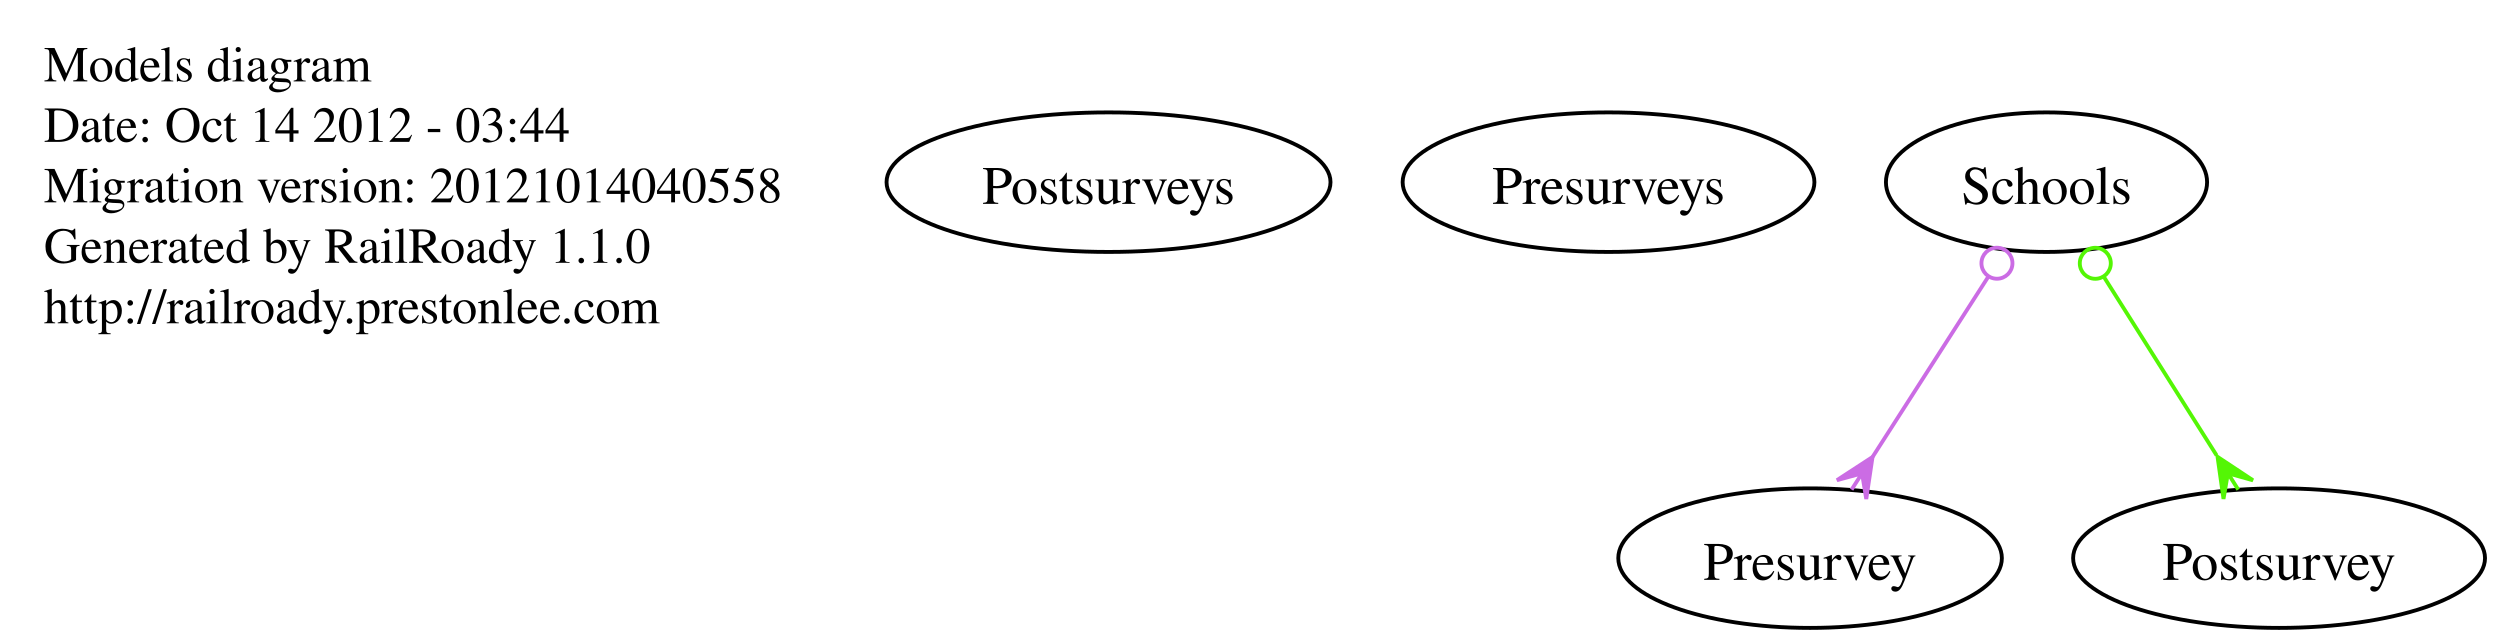
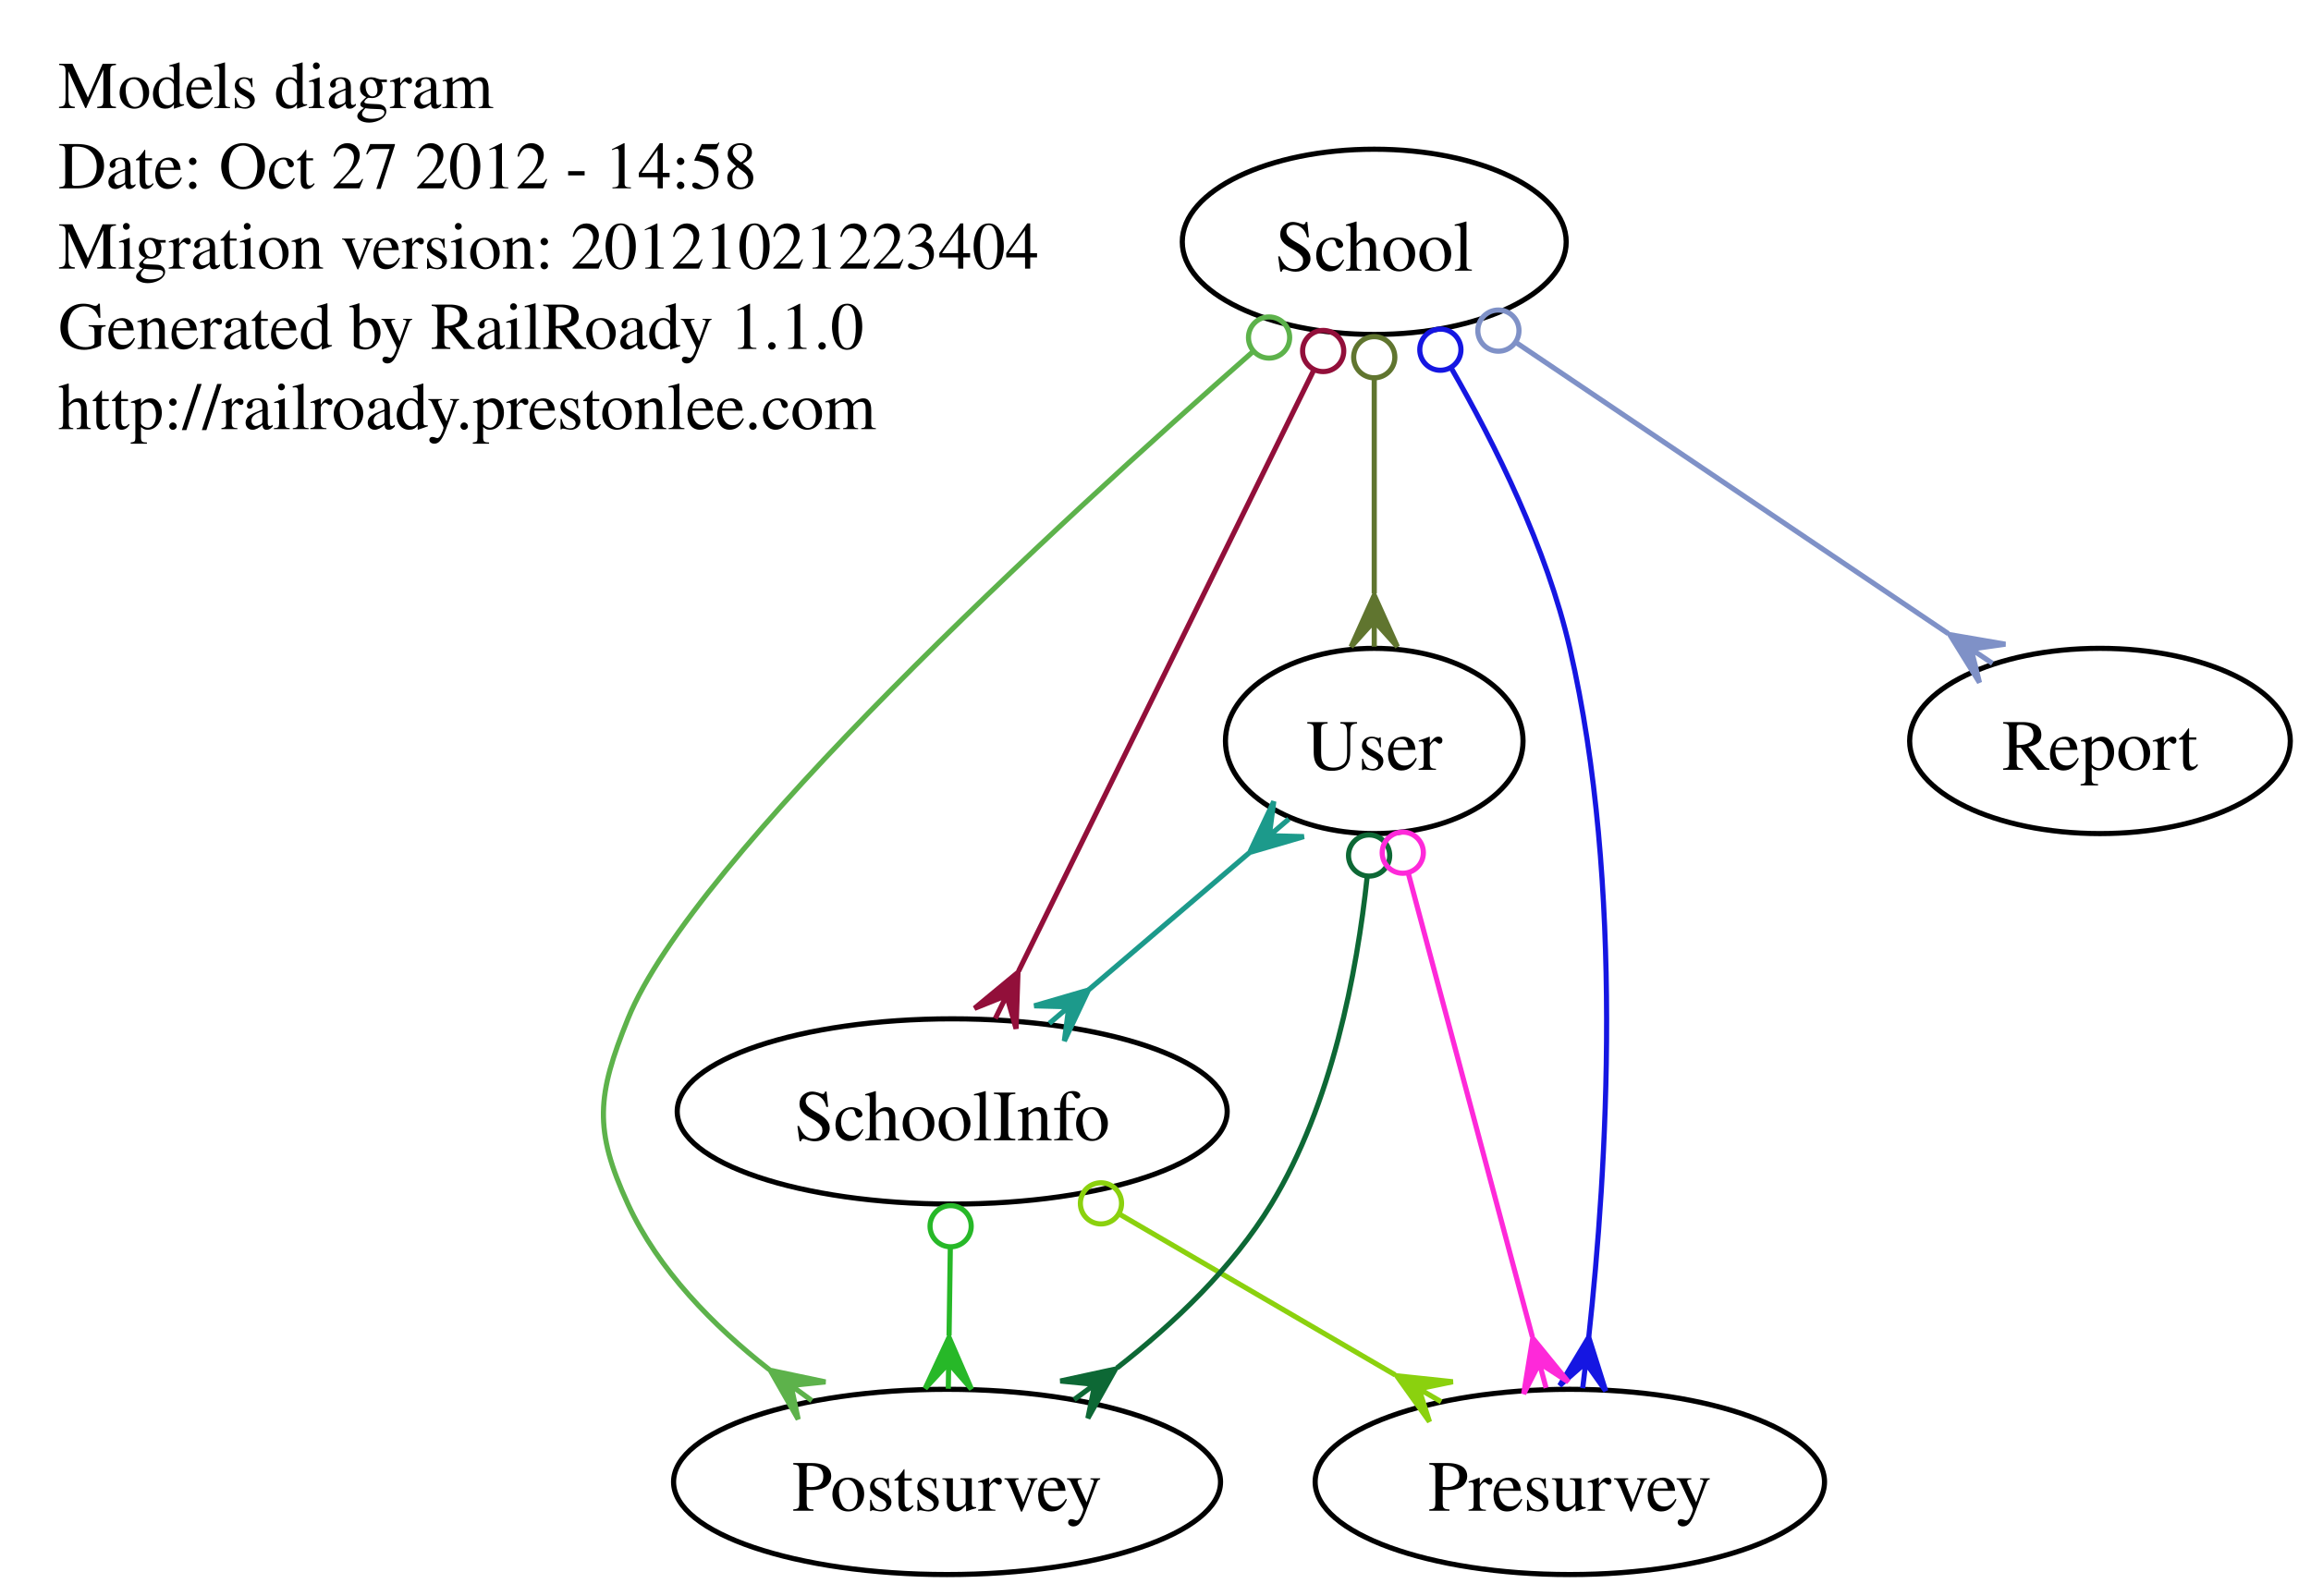
- <svg xmlns="http://www.w3.org/2000/svg" width="645pt" height="166pt" viewBox="0.00 0.00 645.00 166.00">
-   <g id="graph1" class="graph" transform="scale(1 1) rotate(0) translate(4 162)">
-     <polygon fill="white" stroke="white" points="-4,5 -4,-162 642,-162 642,5 -4,5" />
+ <svg xmlns="http://www.w3.org/2000/svg" width="449pt" height="310pt" viewBox="0.00 0.00 449.00 310.00">
+   <g id="graph1" class="graph" transform="scale(1 1) rotate(0) translate(4 306)">
+     <polygon fill="white" stroke="white" points="-4,5 -4,-306 446,-306 446,5 -4,5" />
    <g id="node1" class="node">
-       <text text-anchor="start" x="7.312" y="-141" font-family="Times,serif" font-size="13.00">Models diagram</text>
-       <text text-anchor="start" x="7.312" y="-125.4" font-family="Times,serif" font-size="13.00">Date: Oct 14 2012 - 03:44</text>
-       <text text-anchor="start" x="7.312" y="-109.8" font-family="Times,serif" font-size="13.00">Migration version: 20121014040558</text>
-       <text text-anchor="start" x="7.312" y="-94.2" font-family="Times,serif" font-size="13.00">Generated by RailRoady 1.1.0</text>
-       <text text-anchor="start" x="7.312" y="-78.6" font-family="Times,serif" font-size="13.00">http://railroady.prestonlee.com</text>
+       <text text-anchor="start" x="7.312" y="-285" font-family="Times,serif" font-size="13.00">Models diagram</text>
+       <text text-anchor="start" x="7.312" y="-269.4" font-family="Times,serif" font-size="13.00">Date: Oct 27 2012 - 14:58</text>
+       <text text-anchor="start" x="7.312" y="-253.8" font-family="Times,serif" font-size="13.00">Migration version: 20121021223404</text>
+       <text text-anchor="start" x="7.312" y="-238.2" font-family="Times,serif" font-size="13.00">Generated by RailRoady 1.1.0</text>
+       <text text-anchor="start" x="7.312" y="-222.6" font-family="Times,serif" font-size="13.00">http://railroady.prestonlee.com</text>
    </g>
    <g id="node2" class="node">
-       <ellipse fill="none" stroke="black" cx="282" cy="-115" rx="57.271" ry="18" />
-       <text text-anchor="middle" x="282" y="-109.4" font-family="Times,serif" font-size="14.00">Postsurveys</text>
+       <ellipse fill="none" stroke="black" cx="180" cy="-18" rx="53.134" ry="18" />
+       <text text-anchor="middle" x="180" y="-12.4" font-family="Times,serif" font-size="14.00">Postsurvey</text>
    </g>
    <g id="node3" class="node">
-       <ellipse fill="none" stroke="black" cx="411" cy="-115" rx="53.12" ry="18" />
-       <text text-anchor="middle" x="411" y="-109.4" font-family="Times,serif" font-size="14.00">Presurveys</text>
+       <ellipse fill="none" stroke="black" cx="301" cy="-18" rx="49.482" ry="18" />
+       <text text-anchor="middle" x="301" y="-12.4" font-family="Times,serif" font-size="14.00">Presurvey</text>
    </g>
    <g id="node4" class="node">
-       <ellipse fill="none" stroke="black" cx="524" cy="-115" rx="41.429" ry="18" />
-       <text text-anchor="middle" x="524" y="-109.4" font-family="Times,serif" font-size="14.00">Schools</text>
+       <ellipse fill="none" stroke="black" cx="404" cy="-162" rx="36.981" ry="18" />
+       <text text-anchor="middle" x="404" y="-156.4" font-family="Times,serif" font-size="14.00">Report</text>
+     </g>
+     <g id="node5" class="node">
+       <ellipse fill="none" stroke="black" cx="263" cy="-259" rx="37.295" ry="18" />
+       <text text-anchor="middle" x="263" y="-253.4" font-family="Times,serif" font-size="14.00">School</text>
+     </g>
+     <g id="edge4" class="edge">
+       <path fill="none" stroke="#5db24b" d="M239.375,-237.614C201.622,-204.421 130.642,-139.267 118,-108 112.003,-93.167 111.305,-86.532 118,-72 123.903,-59.189 134.598,-48.323 145.464,-39.829" />
+       <ellipse fill="none" stroke="#5db24b" cx="242.566" cy="-240.406" rx="4" ry="4" />
+       <polygon fill="#5db24b" stroke="#5db24b" points="145.649,-39.694 156.38,-37.438 149.689,-36.748 153.729,-33.802 153.729,-33.802 153.729,-33.802 149.689,-36.748 151.078,-30.166 145.649,-39.694 145.649,-39.694" />
+     </g>
+     <g id="edge2" class="edge">
+       <path fill="none" stroke="#1516e2" d="M277.897,-234.581C286.516,-219.612 296.52,-199.425 301,-180 311.61,-133.996 308.219,-78.611 304.684,-46.251" />
+       <ellipse fill="none" stroke="#1516e2" cx="275.846" cy="-238.043" rx="4" ry="4" />
+       <polygon fill="#1516e2" stroke="#1516e2" points="304.671,-46.137 307.969,-35.679 304.085,-41.171 303.5,-36.206 303.5,-36.206 303.5,-36.206 304.085,-41.171 299.031,-36.733 304.671,-46.137 304.671,-46.137" />
+     </g>
+     <g id="edge6" class="edge">
+       <path fill="none" stroke="#7f91c7" d="M290.734,-239.314C314.904,-223.029 349.854,-199.482 374.524,-182.859" />
+       <ellipse fill="none" stroke="#7f91c7" cx="287.122" cy="-241.747" rx="4" ry="4" />
+       <polygon fill="#7f91c7" stroke="#7f91c7" points="374.816,-182.663 385.624,-180.807 378.963,-179.869 383.11,-177.075 383.11,-177.075 383.11,-177.075 378.963,-179.869 380.595,-173.343 374.816,-182.663 374.816,-182.663" />
    </g>
    <g id="node6" class="node">
-       <ellipse fill="none" stroke="black" cx="463" cy="-18" rx="49.482" ry="18" />
-       <text text-anchor="middle" x="463" y="-12.4" font-family="Times,serif" font-size="14.00">Presurvey</text>
+       <ellipse fill="none" stroke="black" cx="181" cy="-90" rx="53.426" ry="18" />
+       <text text-anchor="middle" x="181" y="-84.4" font-family="Times,serif" font-size="14.00">SchoolInfo</text>
    </g>
-     <g id="edge2" class="edge">
-       <path fill="none" stroke="#cb6ce4" d="M508.933,-90.535C499.878,-76.433 488.36,-58.495 479.123,-44.109" />
-       <ellipse fill="none" stroke="#cb6ce4" cx="511.213" cy="-94.086" rx="4" ry="4" />
-       <polygon fill="#cb6ce4" stroke="#cb6ce4" points="479.111,-44.092 477.495,-33.245 476.41,-39.884 473.708,-35.677 473.708,-35.677 473.708,-35.677 476.41,-39.884 469.922,-38.108 479.111,-44.092 479.111,-44.092" />
+     <g id="edge8" class="edge">
+       <path fill="none" stroke="#920f3a" d="M251.279,-234.13C236.079,-203.172 209.651,-149.35 193.896,-117.264" />
+       <ellipse fill="none" stroke="#920f3a" cx="253.075" cy="-237.786" rx="4" ry="4" />
+       <polygon fill="#920f3a" stroke="#920f3a" points="193.781,-117.029 193.413,-106.07 191.577,-112.541 189.373,-108.053 189.373,-108.053 189.373,-108.053 191.577,-112.541 185.334,-110.037 193.781,-117.029 193.781,-117.029" />
    </g>
-     <g id="node8" class="node">
-       <ellipse fill="none" stroke="black" cx="584" cy="-18" rx="53.134" ry="18" />
-       <text text-anchor="middle" x="584" y="-12.4" font-family="Times,serif" font-size="14.00">Postsurvey</text>
+     <g id="node7" class="node">
+       <ellipse fill="none" stroke="black" cx="263" cy="-162" rx="28.909" ry="18" />
+       <text text-anchor="middle" x="263" y="-156.4" font-family="Times,serif" font-size="14.00">User</text>
    </g>
-     <g id="edge4" class="edge">
-       <path fill="none" stroke="#54f605" d="M538.82,-90.535C547.642,-76.567 558.842,-58.833 567.884,-44.517" />
-       <ellipse fill="none" stroke="#54f605" cx="536.587" cy="-94.07" rx="4" ry="4" />
-       <polygon fill="#54f605" stroke="#54f605" points="568.127,-44.132 577.272,-38.08 570.797,-39.904 573.467,-35.677 573.467,-35.677 573.467,-35.677 570.797,-39.904 569.663,-33.274 568.127,-44.132 568.127,-44.132" />
+     <g id="edge10" class="edge">
+       <path fill="none" stroke="#60752f" d="M263,-232.414C263,-219.518 263,-203.862 263,-190.685" />
+       <ellipse fill="none" stroke="#60752f" cx="263" cy="-236.576" rx="4" ry="4" />
+       <polygon fill="#60752f" stroke="#60752f" points="263,-190.314 267.5,-180.314 263,-185.314 263,-180.314 263,-180.314 263,-180.314 263,-185.314 258.5,-180.314 263,-190.314 263,-190.314" />
+     </g>
+     <g id="edge14" class="edge">
+       <path fill="none" stroke="#27b828" d="M180.638,-63.64C180.558,-58.063 180.473,-52.132 180.393,-46.476" />
+       <ellipse fill="none" stroke="#27b828" cx="180.696" cy="-67.697" rx="4" ry="4" />
+       <polygon fill="#27b828" stroke="#27b828" points="180.387,-46.103 184.744,-36.04 180.316,-41.104 180.244,-36.104 180.244,-36.104 180.244,-36.104 180.316,-41.104 175.745,-36.169 180.387,-46.103 180.387,-46.103" />
+     </g>
+     <g id="edge12" class="edge">
+       <path fill="none" stroke="#8bd10e" d="M213.448,-70.072C230.048,-60.388 250.244,-48.608 267.053,-38.802" />
+       <ellipse fill="none" stroke="#8bd10e" cx="209.904" cy="-72.139" rx="4" ry="4" />
+       <polygon fill="#8bd10e" stroke="#8bd10e" points="267.361,-38.623 278.267,-37.471 271.68,-36.103 275.999,-33.584 275.999,-33.584 275.999,-33.584 271.68,-36.103 273.732,-29.697 267.361,-38.623 267.361,-38.623" />
+     </g>
+     <g id="edge18" class="edge">
+       <path fill="none" stroke="#0d6835" d="M261.63,-135.631C259.632,-116.885 254.771,-91.363 243,-72 235.486,-59.64 224.067,-48.769 213.005,-40.142" />
+       <ellipse fill="none" stroke="#0d6835" cx="262.001" cy="-139.738" rx="4" ry="4" />
+       <polygon fill="#0d6835" stroke="#0d6835" points="212.729,-39.938 207.36,-30.376 208.707,-36.966 204.686,-33.995 204.686,-33.995 204.686,-33.995 208.707,-36.966 202.012,-37.614 212.729,-39.938 212.729,-39.938" />
+     </g>
+     <g id="edge16" class="edge">
+       <path fill="none" stroke="#fe29d9" d="M269.628,-136.233C276.36,-111.076 286.759,-72.218 293.717,-46.215" />
+       <ellipse fill="none" stroke="#fe29d9" cx="268.542" cy="-140.289" rx="4" ry="4" />
+       <polygon fill="#fe29d9" stroke="#fe29d9" points="293.794,-45.928 300.726,-37.431 295.086,-41.098 296.379,-36.268 296.379,-36.268 296.379,-36.268 295.086,-41.098 292.032,-35.105 293.794,-45.928 293.794,-45.928" />
+     </g>
+     <g id="edge20" class="edge">
+       <path fill="none" stroke="#1c9a8b" d="M238.666,-140.227C228.874,-131.868 217.554,-122.205 207.55,-113.665" />
+       <polygon fill="#1c9a8b" stroke="#1c9a8b" points="238.8,-140.342 243.484,-150.257 242.603,-143.588 246.406,-146.834 246.406,-146.834 246.406,-146.834 242.603,-143.588 249.328,-143.412 238.8,-140.342 238.8,-140.342" />
+       <polygon fill="#1c9a8b" stroke="#1c9a8b" points="207.47,-113.596 202.786,-103.681 203.667,-110.35 199.864,-107.103 199.864,-107.103 199.864,-107.103 203.667,-110.35 196.942,-110.526 207.47,-113.596 207.47,-113.596" />
    </g>
  </g>
</svg>
